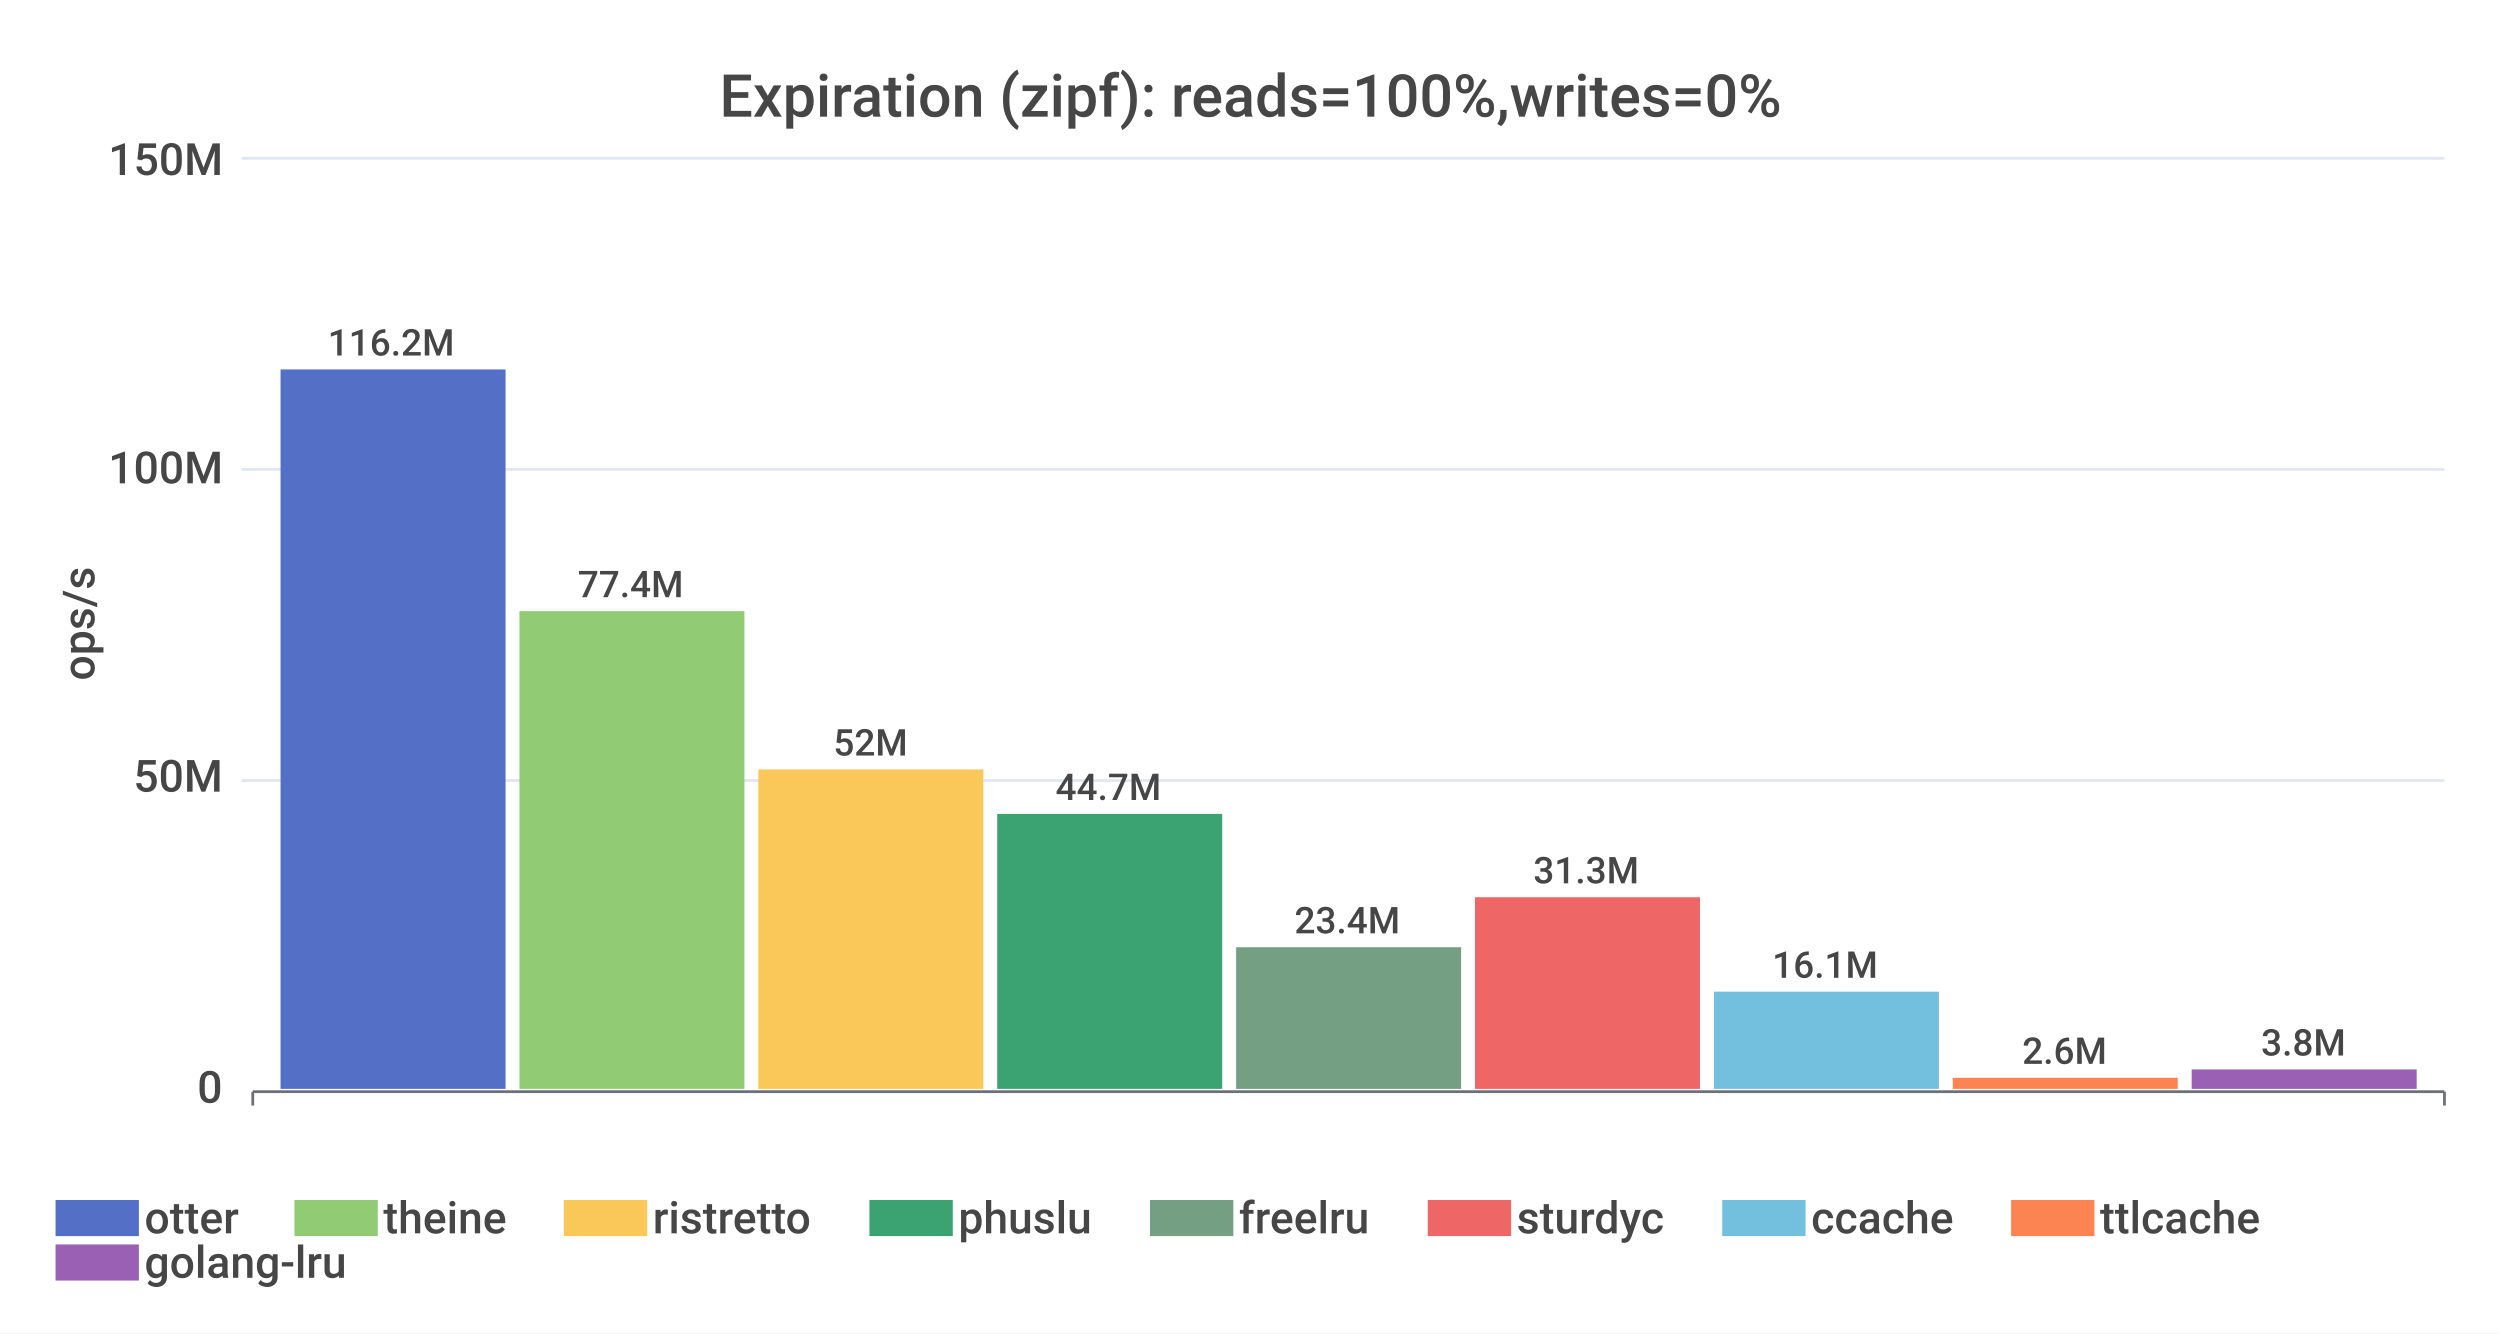
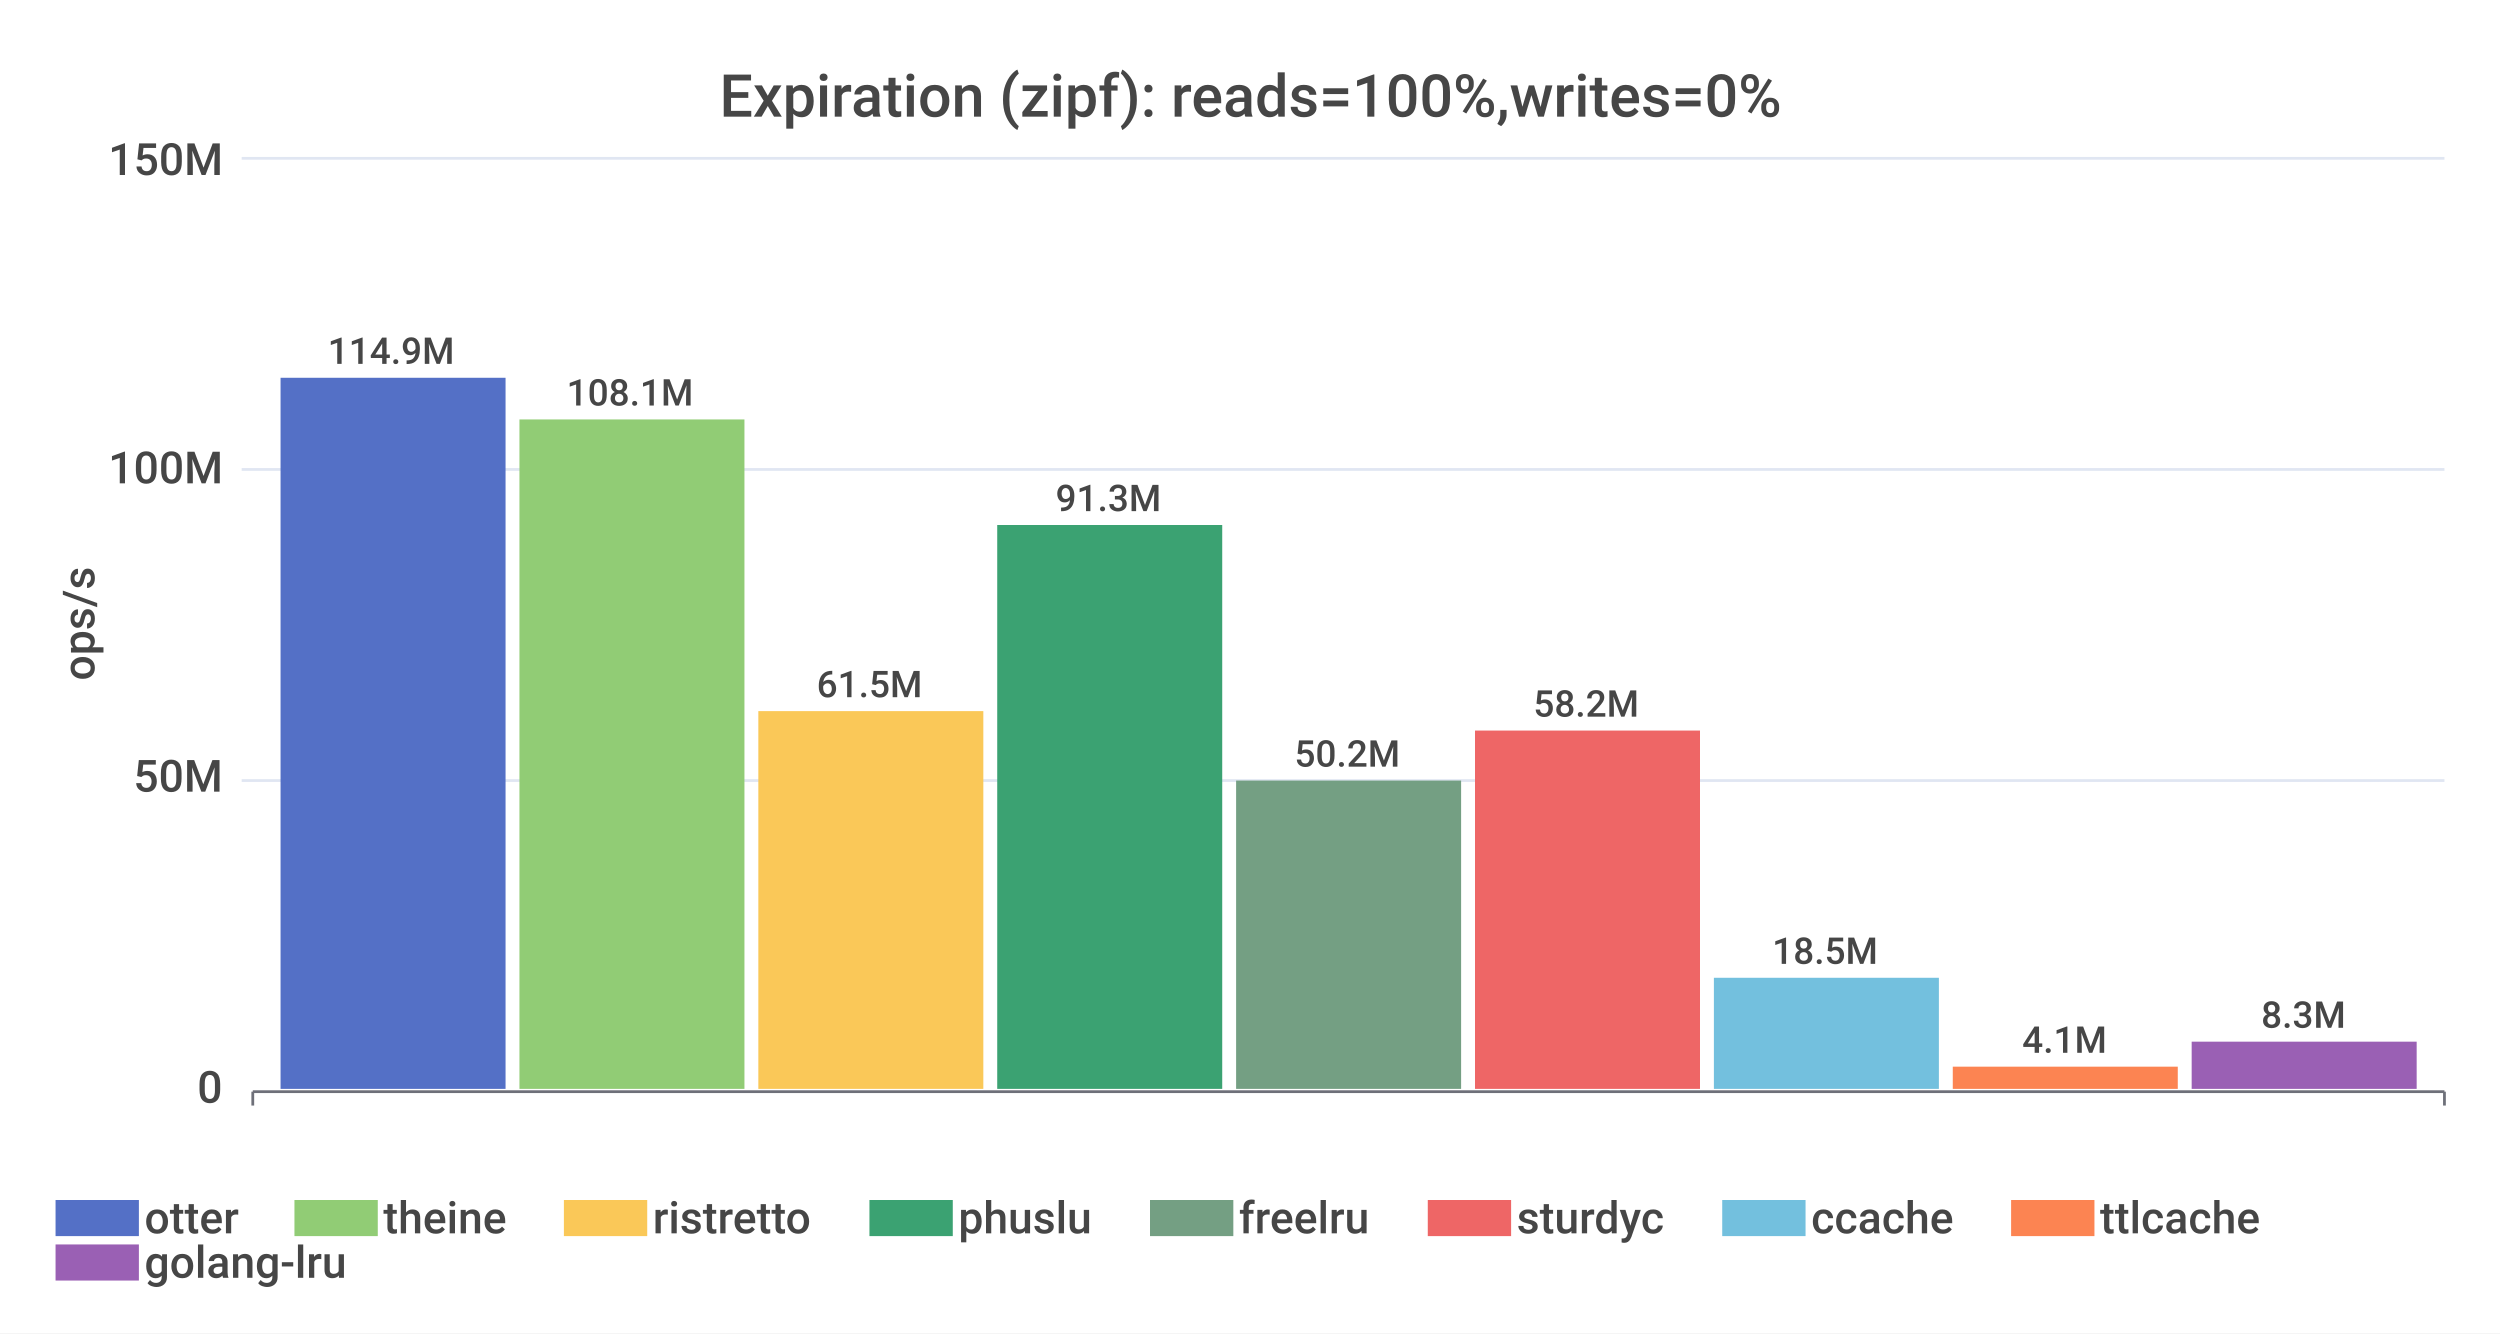
<svg xmlns="http://www.w3.org/2000/svg" viewBox="0 0 900 480">
  <path d="M 0 0 L 900 0 L 900 480 L 0 480 L 0 0" style="stroke:none;fill:white" />
  <text x="259" y="42" style="stroke:none;fill:rgb(70,70,70);font-size:21.3px;font-family:'Roboto Medium',sans-serif">Expiration (zipf): reads=100%,writes=0%</text>
  <path d="M 20 432 L 50 432 L 50 445 L 20 445 L 20 432" style="stroke:none;fill:rgb(84,112,198)" />
  <text x="52" y="444" style="stroke:none;fill:rgb(70,70,70);font-size:16px;font-family:'Roboto Medium',sans-serif">otter</text>
  <path d="M 106 432 L 136 432 L 136 445 L 106 445 L 106 432" style="stroke:none;fill:rgb(145,204,117)" />
  <text x="138" y="444" style="stroke:none;fill:rgb(70,70,70);font-size:16px;font-family:'Roboto Medium',sans-serif">theine</text>
  <path d="M 203 432 L 233 432 L 233 445 L 203 445 L 203 432" style="stroke:none;fill:rgb(250,200,88)" />
  <text x="235" y="444" style="stroke:none;fill:rgb(70,70,70);font-size:16px;font-family:'Roboto Medium',sans-serif">ristretto</text>
  <path d="M 313 432 L 343 432 L 343 445 L 313 445 L 313 432" style="stroke:none;fill:rgb(59,162,114)" />
  <text x="345" y="444" style="stroke:none;fill:rgb(70,70,70);font-size:16px;font-family:'Roboto Medium',sans-serif">phuslu</text>
  <path d="M 414 432 L 444 432 L 444 445 L 414 445 L 414 432" style="stroke:none;fill:rgb(116,159,131)" />
  <text x="446" y="444" style="stroke:none;fill:rgb(70,70,70);font-size:16px;font-family:'Roboto Medium',sans-serif">freelru</text>
  <path d="M 514 432 L 544 432 L 544 445 L 514 445 L 514 432" style="stroke:none;fill:rgb(238,102,102)" />
  <text x="546" y="444" style="stroke:none;fill:rgb(70,70,70);font-size:16px;font-family:'Roboto Medium',sans-serif">sturdyc</text>
  <path d="M 620 432 L 650 432 L 650 445 L 620 445 L 620 432" style="stroke:none;fill:rgb(115,192,222)" />
  <text x="652" y="444" style="stroke:none;fill:rgb(70,70,70);font-size:16px;font-family:'Roboto Medium',sans-serif">ccache</text>
  <path d="M 724 432 L 754 432 L 754 445 L 724 445 L 724 432" style="stroke:none;fill:rgb(252,132,82)" />
  <text x="756" y="444" style="stroke:none;fill:rgb(70,70,70);font-size:16px;font-family:'Roboto Medium',sans-serif">ttlcache</text>
  <path d="M 20 448 L 50 448 L 50 461 L 20 461 L 20 448" style="stroke:none;fill:rgb(154,96,180)" />
  <text x="52" y="460" style="stroke:none;fill:rgb(70,70,70);font-size:16px;font-family:'Roboto Medium',sans-serif">golang-lru</text>
  <text x="34" y="245" style="stroke:none;fill:rgb(70,70,70);font-size:16px;font-family:'Roboto Medium',sans-serif" transform="rotate(270.00,34,245)">ops/s</text>
  <text x="39" y="63" style="stroke:none;fill:rgb(70,70,70);font-size:16px;font-family:'Roboto Medium',sans-serif">150M</text>
  <text x="39" y="174" style="stroke:none;fill:rgb(70,70,70);font-size:16px;font-family:'Roboto Medium',sans-serif">100M</text>
  <text x="48" y="285" style="stroke:none;fill:rgb(70,70,70);font-size:16px;font-family:'Roboto Medium',sans-serif">50M</text>
  <text x="71" y="397" style="stroke:none;fill:rgb(70,70,70);font-size:16px;font-family:'Roboto Medium',sans-serif">0</text>
  <path d="M 87 57 L 880 57" style="stroke-width:1;stroke:rgb(224,230,242);fill:none" />
  <path d="M 87 169 L 880 169" style="stroke-width:1;stroke:rgb(224,230,242);fill:none" />
  <path d="M 87 281 L 880 281" style="stroke-width:1;stroke:rgb(224,230,242);fill:none" />
  <path d="M 91 393 L 880 393" style="stroke-width:1;stroke:rgb(110,112,121);fill:none" />
  <path d="M 91 398 L 91 393" style="stroke-width:1;stroke:rgb(110,112,121);fill:none" />
  <path d="M 880 398 L 880 393" style="stroke-width:1;stroke:rgb(110,112,121);fill:none" />
-   <path d="M 101 133 L 182 133 L 182 392 L 101 392 L 101 133" style="stroke:none;fill:rgb(84,112,198)" />
-   <path d="M 187 220 L 268 220 L 268 392 L 187 392 L 187 220" style="stroke:none;fill:rgb(145,204,117)" />
-   <path d="M 273 277 L 354 277 L 354 392 L 273 392 L 273 277" style="stroke:none;fill:rgb(250,200,88)" />
-   <path d="M 359 293 L 440 293 L 440 392 L 359 392 L 359 293" style="stroke:none;fill:rgb(59,162,114)" />
-   <path d="M 445 341 L 526 341 L 526 392 L 445 392 L 445 341" style="stroke:none;fill:rgb(116,159,131)" />
-   <path d="M 531 323 L 612 323 L 612 392 L 531 392 L 531 323" style="stroke:none;fill:rgb(238,102,102)" />
-   <path d="M 617 357 L 698 357 L 698 392 L 617 392 L 617 357" style="stroke:none;fill:rgb(115,192,222)" />
-   <path d="M 703 388 L 784 388 L 784 392 L 703 392 L 703 388" style="stroke:none;fill:rgb(252,132,82)" />
-   <path d="M 789 385 L 870 385 L 870 392 L 789 392 L 789 385" style="stroke:none;fill:rgb(154,96,180)" />
-   <text x="118" y="128" style="stroke:none;fill:rgb(70,70,70);font-size:13.3px;font-family:'Roboto Medium',sans-serif">116.2M</text>
-   <text x="208" y="215" style="stroke:none;fill:rgb(70,70,70);font-size:13.3px;font-family:'Roboto Medium',sans-serif">77.4M</text>
-   <text x="300" y="272" style="stroke:none;fill:rgb(70,70,70);font-size:13.3px;font-family:'Roboto Medium',sans-serif">52M</text>
-   <text x="380" y="288" style="stroke:none;fill:rgb(70,70,70);font-size:13.3px;font-family:'Roboto Medium',sans-serif">44.7M</text>
-   <text x="466" y="336" style="stroke:none;fill:rgb(70,70,70);font-size:13.3px;font-family:'Roboto Medium',sans-serif">23.4M</text>
-   <text x="552" y="318" style="stroke:none;fill:rgb(70,70,70);font-size:13.3px;font-family:'Roboto Medium',sans-serif">31.3M</text>
-   <text x="638" y="352" style="stroke:none;fill:rgb(70,70,70);font-size:13.3px;font-family:'Roboto Medium',sans-serif">16.1M</text>
-   <text x="728" y="383" style="stroke:none;fill:rgb(70,70,70);font-size:13.3px;font-family:'Roboto Medium',sans-serif">2.6M</text>
-   <text x="814" y="380" style="stroke:none;fill:rgb(70,70,70);font-size:13.3px;font-family:'Roboto Medium',sans-serif">3.8M</text>
+   <path d="M 101 136 L 182 136 L 182 392 L 101 392 L 101 136" style="stroke:none;fill:rgb(84,112,198)" />
+   <path d="M 187 151 L 268 151 L 268 392 L 187 392 L 187 151" style="stroke:none;fill:rgb(145,204,117)" />
+   <path d="M 273 256 L 354 256 L 354 392 L 273 392 L 273 256" style="stroke:none;fill:rgb(250,200,88)" />
+   <path d="M 359 189 L 440 189 L 440 392 L 359 392 L 359 189" style="stroke:none;fill:rgb(59,162,114)" />
+   <path d="M 445 281 L 526 281 L 526 392 L 445 392 L 445 281" style="stroke:none;fill:rgb(116,159,131)" />
+   <path d="M 531 263 L 612 263 L 612 392 L 531 392 L 531 263" style="stroke:none;fill:rgb(238,102,102)" />
+   <path d="M 617 352 L 698 352 L 698 392 L 617 392 L 617 352" style="stroke:none;fill:rgb(115,192,222)" />
+   <path d="M 703 384 L 784 384 L 784 392 L 703 392 L 703 384" style="stroke:none;fill:rgb(252,132,82)" />
+   <path d="M 789 375 L 870 375 L 870 392 L 789 392 L 789 375" style="stroke:none;fill:rgb(154,96,180)" />
+   <text x="118" y="131" style="stroke:none;fill:rgb(70,70,70);font-size:13.3px;font-family:'Roboto Medium',sans-serif">114.9M</text>
+   <text x="204" y="146" style="stroke:none;fill:rgb(70,70,70);font-size:13.3px;font-family:'Roboto Medium',sans-serif">108.1M</text>
+   <text x="294" y="251" style="stroke:none;fill:rgb(70,70,70);font-size:13.3px;font-family:'Roboto Medium',sans-serif">61.5M</text>
+   <text x="380" y="184" style="stroke:none;fill:rgb(70,70,70);font-size:13.3px;font-family:'Roboto Medium',sans-serif">91.3M</text>
+   <text x="466" y="276" style="stroke:none;fill:rgb(70,70,70);font-size:13.3px;font-family:'Roboto Medium',sans-serif">50.2M</text>
+   <text x="552" y="258" style="stroke:none;fill:rgb(70,70,70);font-size:13.3px;font-family:'Roboto Medium',sans-serif">58.2M</text>
+   <text x="638" y="347" style="stroke:none;fill:rgb(70,70,70);font-size:13.3px;font-family:'Roboto Medium',sans-serif">18.5M</text>
+   <text x="728" y="379" style="stroke:none;fill:rgb(70,70,70);font-size:13.3px;font-family:'Roboto Medium',sans-serif">4.1M</text>
+   <text x="814" y="370" style="stroke:none;fill:rgb(70,70,70);font-size:13.3px;font-family:'Roboto Medium',sans-serif">8.3M</text>
</svg>
